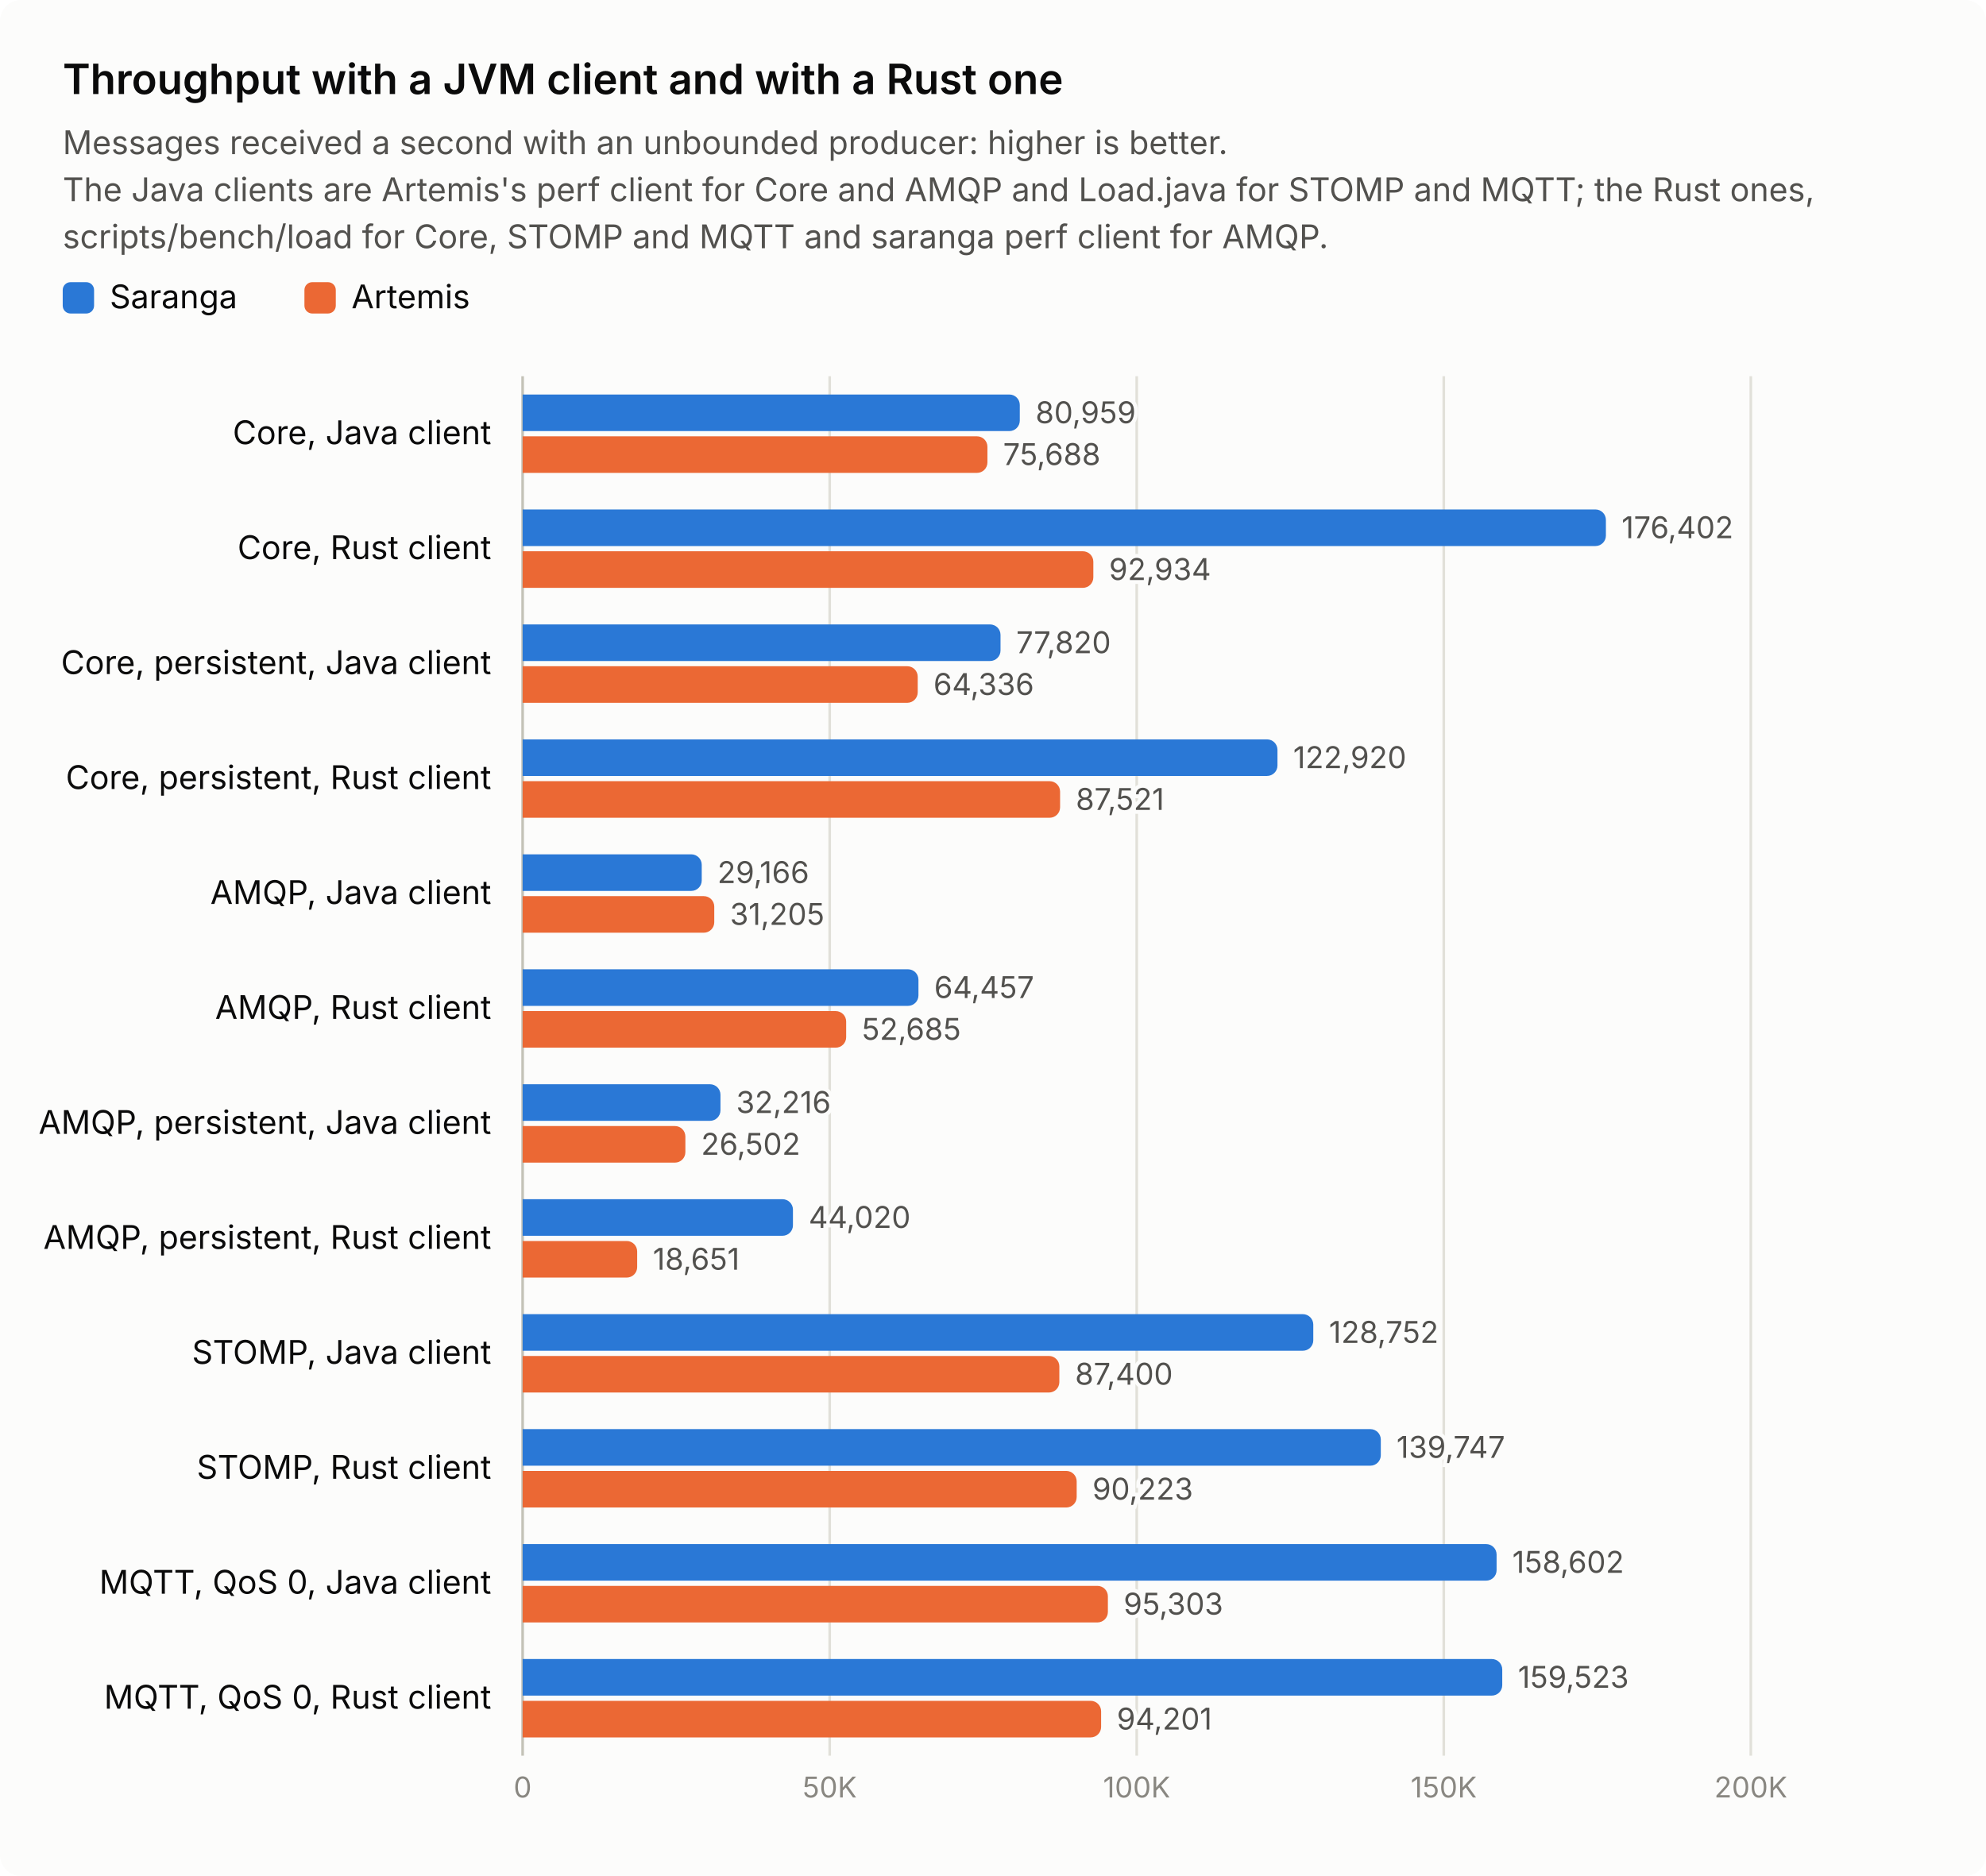
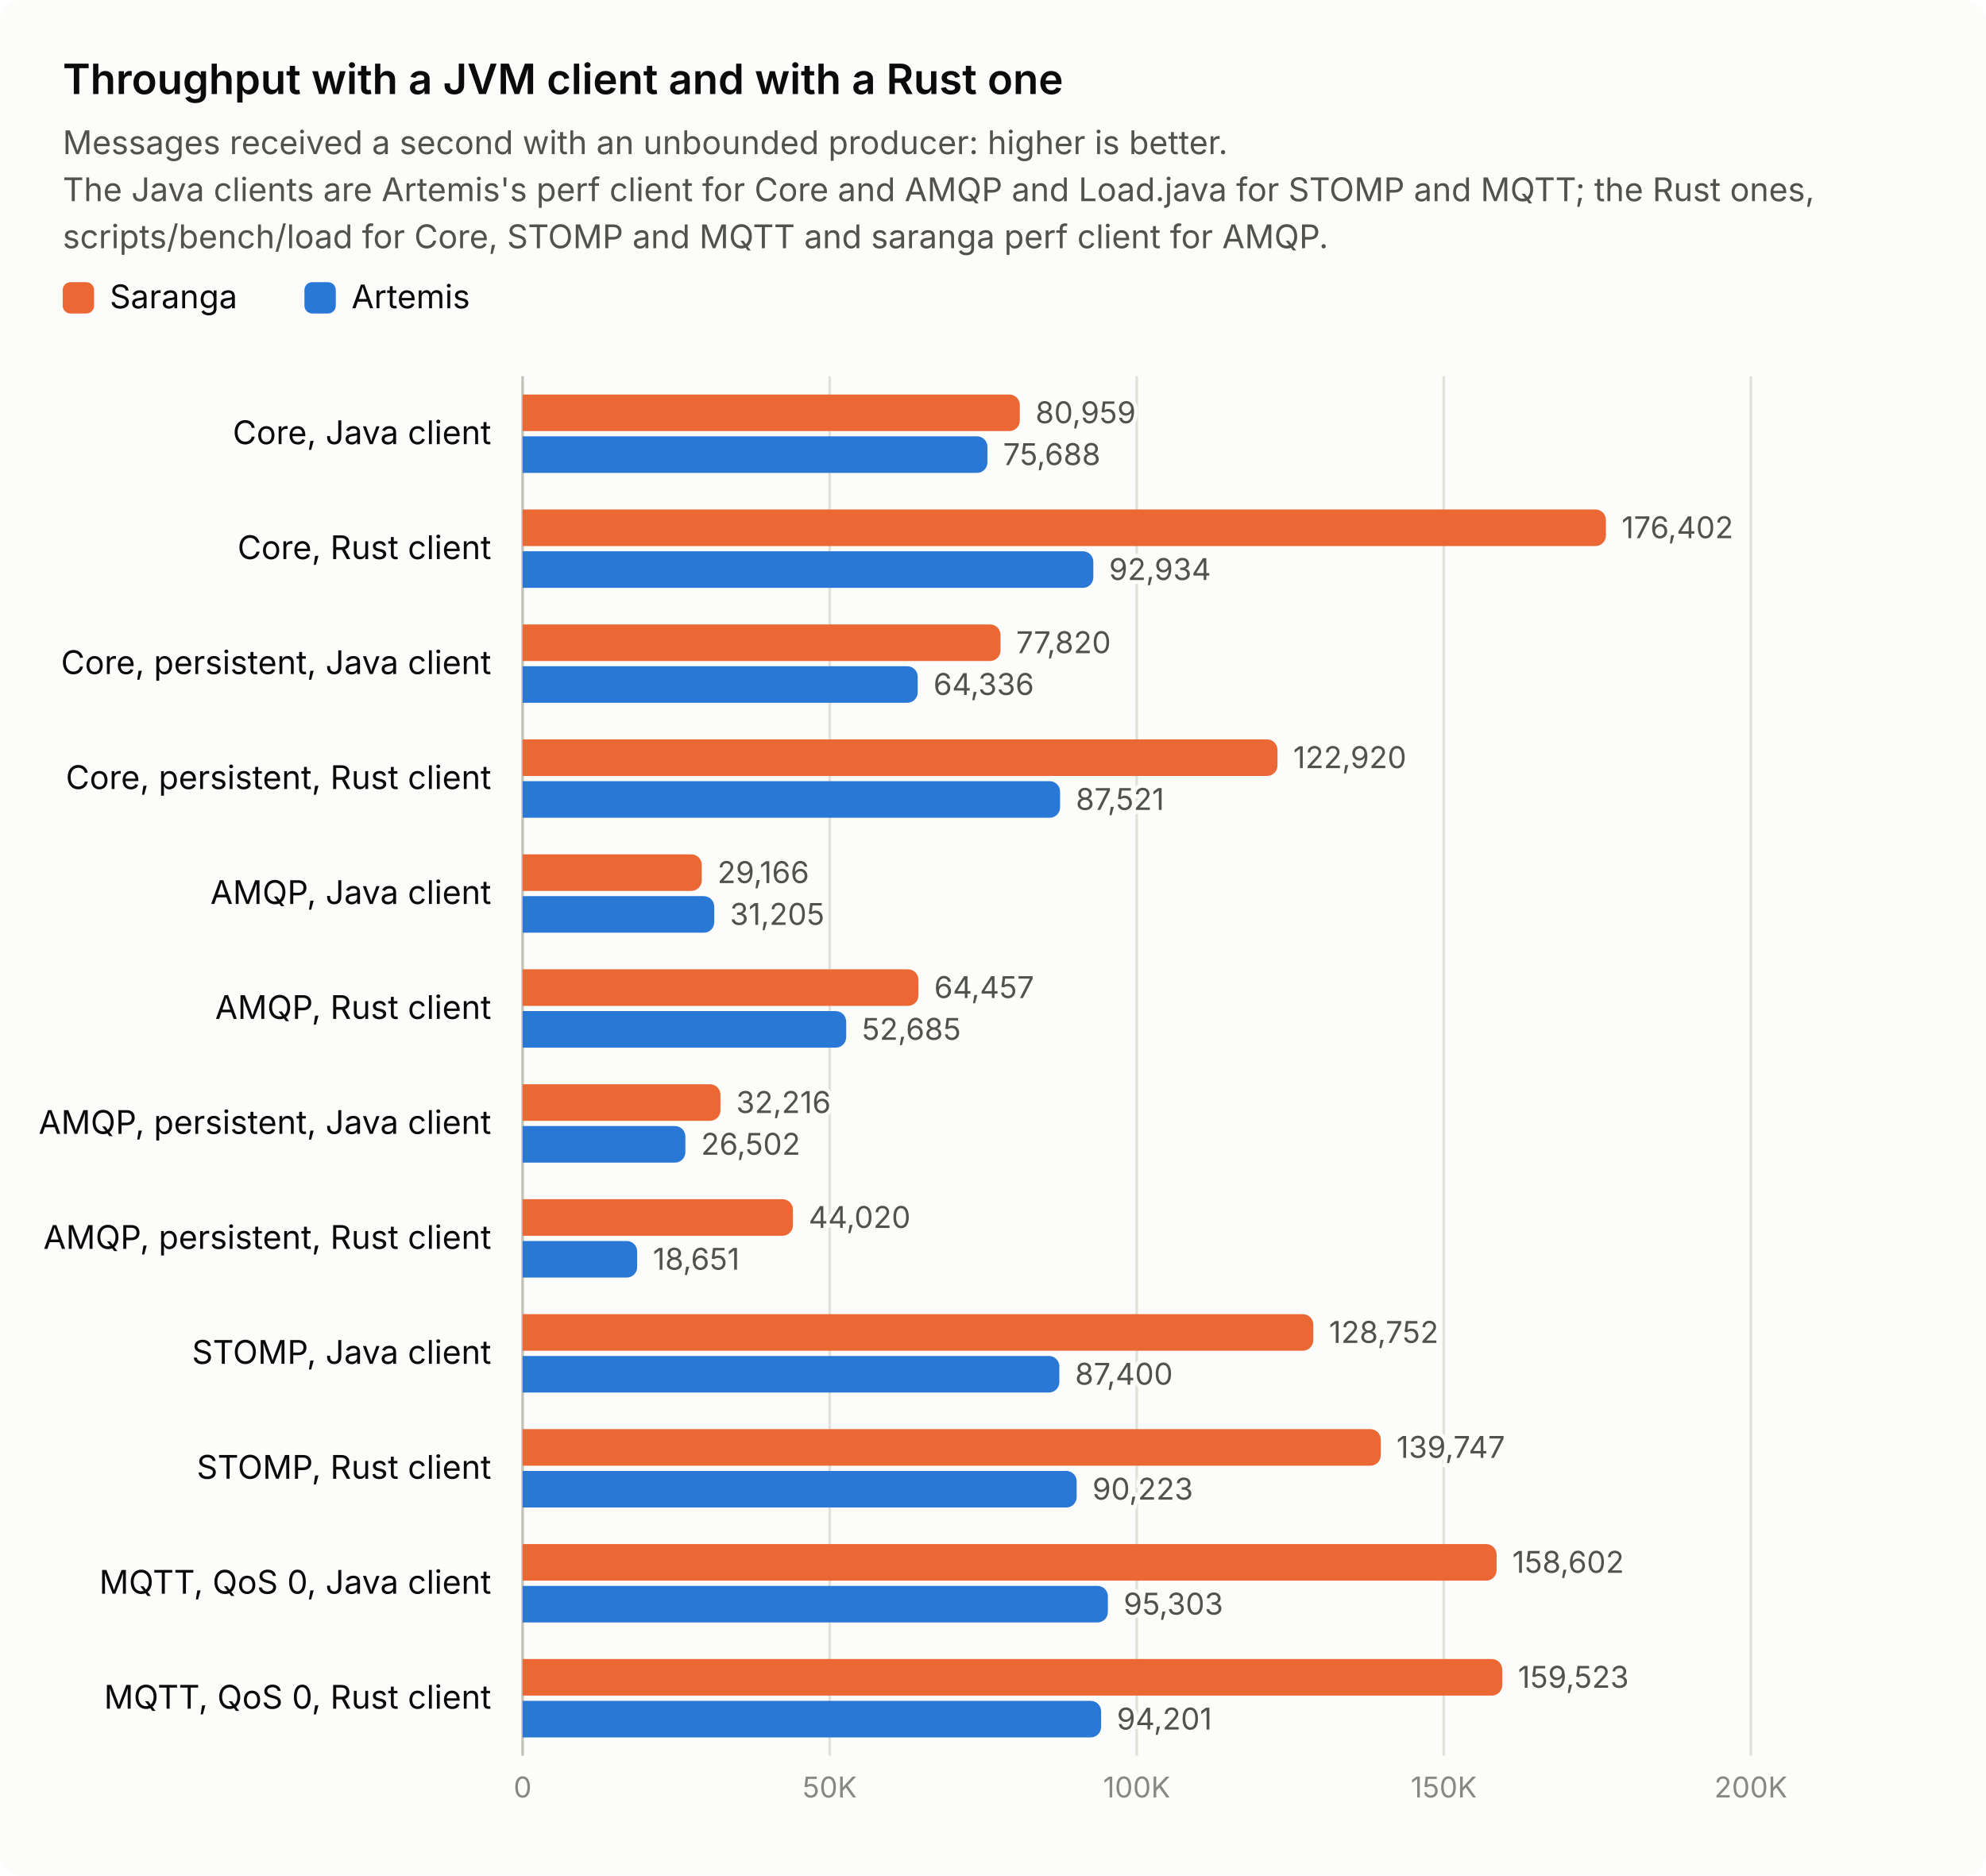
<svg xmlns="http://www.w3.org/2000/svg" width="760" height="718" viewBox="0 0 760 718" role="img" aria-labelledby="title desc" font-family="system-ui, -apple-system, &quot;Segoe UI&quot;, sans-serif">
  <rect width="760" height="718" rx="8" fill="#fcfcfb" />
  <text x="24" y="36" font-size="16" font-weight="600" fill="#0b0b0b">Throughput with a JVM client and with a Rust one</text>
  <text x="24" y="59" font-size="12.5" fill="#52514e">Messages received a second with an unbounded producer: higher is better.</text>
  <text x="24" y="77" font-size="12.5" fill="#52514e">The Java clients are Artemis's perf client for Core and AMQP and Load.java for STOMP and MQTT; the Rust ones,</text>
  <text x="24" y="95" font-size="12.5" fill="#52514e">scripts/bench/load for Core, STOMP and MQTT and saranga perf client for AMQP.</text>
-   <rect x="24" y="108" width="12" height="12" rx="3" fill="#2a78d6" />
+   <rect x="24" y="108" width="12" height="12" rx="3" fill="#eb6834" />
  <text x="42" y="118" font-size="12.5" fill="#0b0b0b">Saranga</text>
-   <rect x="116.5" y="108" width="12" height="12" rx="3" fill="#eb6834" />
+   <rect x="116.5" y="108" width="12" height="12" rx="3" fill="#2a78d6" />
  <text x="134.5" y="118" font-size="12.5" fill="#0b0b0b">Artemis</text>
  <line x1="200" x2="200" y1="144" y2="672" stroke="#c3c2b7" stroke-width="1" />
  <text x="200" y="688" font-size="11" fill="#898781" text-anchor="middle" style="font-variant-numeric: tabular-nums">0</text>
  <line x1="317.5" x2="317.5" y1="144" y2="672" stroke="#e1e0d9" stroke-width="1" />
  <text x="317.5" y="688" font-size="11" fill="#898781" text-anchor="middle" style="font-variant-numeric: tabular-nums">50K</text>
  <line x1="435" x2="435" y1="144" y2="672" stroke="#e1e0d9" stroke-width="1" />
  <text x="435" y="688" font-size="11" fill="#898781" text-anchor="middle" style="font-variant-numeric: tabular-nums">100K</text>
  <line x1="552.5" x2="552.5" y1="144" y2="672" stroke="#e1e0d9" stroke-width="1" />
  <text x="552.5" y="688" font-size="11" fill="#898781" text-anchor="middle" style="font-variant-numeric: tabular-nums">150K</text>
  <line x1="670" x2="670" y1="144" y2="672" stroke="#e1e0d9" stroke-width="1" />
  <text x="670" y="688" font-size="11" fill="#898781" text-anchor="middle" style="font-variant-numeric: tabular-nums">200K</text>
  <text x="188" y="170" font-size="12.5" fill="#0b0b0b" text-anchor="end">Core, Java client</text>
-   <path d="M200 151h186.254a4 4 0 0 1 4 4v6a4 4 0 0 1 -4 4h-186.254z" fill="#2a78d6" />
+   <path d="M200 151h186.254a4 4 0 0 1 4 4v6a4 4 0 0 1 -4 4h-186.254z" fill="#eb6834" />
  <text x="396.254" y="162" font-size="11.5" fill="#52514e" stroke="#fcfcfb" stroke-width="3" paint-order="stroke" style="font-variant-numeric: tabular-nums">80,959</text>
-   <path d="M200 167h173.867a4 4 0 0 1 4 4v6a4 4 0 0 1 -4 4h-173.867z" fill="#eb6834" />
+   <path d="M200 167h173.867a4 4 0 0 1 4 4v6a4 4 0 0 1 -4 4h-173.867z" fill="#2a78d6" />
  <text x="383.867" y="178" font-size="11.5" fill="#52514e" stroke="#fcfcfb" stroke-width="3" paint-order="stroke" style="font-variant-numeric: tabular-nums">75,688</text>
  <text x="188" y="214" font-size="12.5" fill="#0b0b0b" text-anchor="end">Core, Rust client</text>
-   <path d="M200 195h410.545a4 4 0 0 1 4 4v6a4 4 0 0 1 -4 4h-410.545z" fill="#2a78d6" />
+   <path d="M200 195h410.545a4 4 0 0 1 4 4v6a4 4 0 0 1 -4 4h-410.545z" fill="#eb6834" />
  <text x="620.545" y="206" font-size="11.5" fill="#52514e" stroke="#fcfcfb" stroke-width="3" paint-order="stroke" style="font-variant-numeric: tabular-nums">176,402</text>
-   <path d="M200 211h214.395a4 4 0 0 1 4 4v6a4 4 0 0 1 -4 4h-214.395z" fill="#eb6834" />
+   <path d="M200 211h214.395a4 4 0 0 1 4 4v6a4 4 0 0 1 -4 4h-214.395z" fill="#2a78d6" />
  <text x="424.395" y="222" font-size="11.5" fill="#52514e" stroke="#fcfcfb" stroke-width="3" paint-order="stroke" style="font-variant-numeric: tabular-nums">92,934</text>
  <text x="188" y="258" font-size="12.5" fill="#0b0b0b" text-anchor="end">Core, persistent, Java client</text>
-   <path d="M200 239h178.877a4 4 0 0 1 4 4v6a4 4 0 0 1 -4 4h-178.877z" fill="#2a78d6" />
+   <path d="M200 239h178.877a4 4 0 0 1 4 4v6a4 4 0 0 1 -4 4h-178.877z" fill="#eb6834" />
  <text x="388.877" y="250" font-size="11.5" fill="#52514e" stroke="#fcfcfb" stroke-width="3" paint-order="stroke" style="font-variant-numeric: tabular-nums">77,820</text>
-   <path d="M200 255h147.19a4 4 0 0 1 4 4v6a4 4 0 0 1 -4 4h-147.19z" fill="#eb6834" />
+   <path d="M200 255h147.19a4 4 0 0 1 4 4v6a4 4 0 0 1 -4 4h-147.19z" fill="#2a78d6" />
  <text x="357.19" y="266" font-size="11.5" fill="#52514e" stroke="#fcfcfb" stroke-width="3" paint-order="stroke" style="font-variant-numeric: tabular-nums">64,336</text>
  <text x="188" y="302" font-size="12.5" fill="#0b0b0b" text-anchor="end">Core, persistent, Rust client</text>
-   <path d="M200 283h284.862a4 4 0 0 1 4 4v6a4 4 0 0 1 -4 4h-284.862z" fill="#2a78d6" />
+   <path d="M200 283h284.862a4 4 0 0 1 4 4v6a4 4 0 0 1 -4 4h-284.862z" fill="#eb6834" />
  <text x="494.862" y="294" font-size="11.5" fill="#52514e" stroke="#fcfcfb" stroke-width="3" paint-order="stroke" style="font-variant-numeric: tabular-nums">122,920</text>
-   <path d="M200 299h201.674a4 4 0 0 1 4 4v6a4 4 0 0 1 -4 4h-201.674z" fill="#eb6834" />
+   <path d="M200 299h201.674a4 4 0 0 1 4 4v6a4 4 0 0 1 -4 4h-201.674z" fill="#2a78d6" />
  <text x="411.674" y="310" font-size="11.5" fill="#52514e" stroke="#fcfcfb" stroke-width="3" paint-order="stroke" style="font-variant-numeric: tabular-nums">87,521</text>
  <text x="188" y="346" font-size="12.5" fill="#0b0b0b" text-anchor="end">AMQP, Java client</text>
-   <path d="M200 327h64.54a4 4 0 0 1 4 4v6a4 4 0 0 1 -4 4h-64.54z" fill="#2a78d6" />
+   <path d="M200 327h64.54a4 4 0 0 1 4 4v6a4 4 0 0 1 -4 4h-64.54z" fill="#eb6834" />
  <text x="274.54" y="338" font-size="11.5" fill="#52514e" stroke="#fcfcfb" stroke-width="3" paint-order="stroke" style="font-variant-numeric: tabular-nums">29,166</text>
-   <path d="M200 343h69.332a4 4 0 0 1 4 4v6a4 4 0 0 1 -4 4h-69.332z" fill="#eb6834" />
+   <path d="M200 343h69.332a4 4 0 0 1 4 4v6a4 4 0 0 1 -4 4h-69.332z" fill="#2a78d6" />
  <text x="279.332" y="354" font-size="11.5" fill="#52514e" stroke="#fcfcfb" stroke-width="3" paint-order="stroke" style="font-variant-numeric: tabular-nums">31,205</text>
  <text x="188" y="390" font-size="12.5" fill="#0b0b0b" text-anchor="end">AMQP, Rust client</text>
-   <path d="M200 371h147.474a4 4 0 0 1 4 4v6a4 4 0 0 1 -4 4h-147.474z" fill="#2a78d6" />
+   <path d="M200 371h147.474a4 4 0 0 1 4 4v6a4 4 0 0 1 -4 4h-147.474z" fill="#eb6834" />
  <text x="357.474" y="382" font-size="11.5" fill="#52514e" stroke="#fcfcfb" stroke-width="3" paint-order="stroke" style="font-variant-numeric: tabular-nums">64,457</text>
-   <path d="M200 387h119.81a4 4 0 0 1 4 4v6a4 4 0 0 1 -4 4h-119.81z" fill="#eb6834" />
+   <path d="M200 387h119.81a4 4 0 0 1 4 4v6a4 4 0 0 1 -4 4h-119.81z" fill="#2a78d6" />
  <text x="329.81" y="398" font-size="11.5" fill="#52514e" stroke="#fcfcfb" stroke-width="3" paint-order="stroke" style="font-variant-numeric: tabular-nums">52,685</text>
  <text x="188" y="434" font-size="12.5" fill="#0b0b0b" text-anchor="end">AMQP, persistent, Java client</text>
-   <path d="M200 415h71.708a4 4 0 0 1 4 4v6a4 4 0 0 1 -4 4h-71.708z" fill="#2a78d6" />
+   <path d="M200 415h71.708a4 4 0 0 1 4 4v6a4 4 0 0 1 -4 4h-71.708z" fill="#eb6834" />
  <text x="281.708" y="426" font-size="11.5" fill="#52514e" stroke="#fcfcfb" stroke-width="3" paint-order="stroke" style="font-variant-numeric: tabular-nums">32,216</text>
-   <path d="M200 431h58.28a4 4 0 0 1 4 4v6a4 4 0 0 1 -4 4h-58.28z" fill="#eb6834" />
+   <path d="M200 431h58.28a4 4 0 0 1 4 4v6a4 4 0 0 1 -4 4h-58.28z" fill="#2a78d6" />
  <text x="268.28" y="442" font-size="11.5" fill="#52514e" stroke="#fcfcfb" stroke-width="3" paint-order="stroke" style="font-variant-numeric: tabular-nums">26,502</text>
  <text x="188" y="478" font-size="12.5" fill="#0b0b0b" text-anchor="end">AMQP, persistent, Rust client</text>
-   <path d="M200 459h99.447a4 4 0 0 1 4 4v6a4 4 0 0 1 -4 4h-99.447z" fill="#2a78d6" />
+   <path d="M200 459h99.447a4 4 0 0 1 4 4v6a4 4 0 0 1 -4 4h-99.447z" fill="#eb6834" />
  <text x="309.447" y="470" font-size="11.5" fill="#52514e" stroke="#fcfcfb" stroke-width="3" paint-order="stroke" style="font-variant-numeric: tabular-nums">44,020</text>
-   <path d="M200 475h39.83a4 4 0 0 1 4 4v6a4 4 0 0 1 -4 4h-39.83z" fill="#eb6834" />
+   <path d="M200 475h39.83a4 4 0 0 1 4 4v6a4 4 0 0 1 -4 4h-39.83z" fill="#2a78d6" />
  <text x="249.83" y="486" font-size="11.5" fill="#52514e" stroke="#fcfcfb" stroke-width="3" paint-order="stroke" style="font-variant-numeric: tabular-nums">18,651</text>
  <text x="188" y="522" font-size="12.5" fill="#0b0b0b" text-anchor="end">STOMP, Java client</text>
-   <path d="M200 503h298.567a4 4 0 0 1 4 4v6a4 4 0 0 1 -4 4h-298.567z" fill="#2a78d6" />
+   <path d="M200 503h298.567a4 4 0 0 1 4 4v6a4 4 0 0 1 -4 4h-298.567z" fill="#eb6834" />
  <text x="508.567" y="514" font-size="11.5" fill="#52514e" stroke="#fcfcfb" stroke-width="3" paint-order="stroke" style="font-variant-numeric: tabular-nums">128,752</text>
-   <path d="M200 519h201.39a4 4 0 0 1 4 4v6a4 4 0 0 1 -4 4h-201.39z" fill="#eb6834" />
+   <path d="M200 519h201.39a4 4 0 0 1 4 4v6a4 4 0 0 1 -4 4h-201.39z" fill="#2a78d6" />
  <text x="411.39" y="530" font-size="11.5" fill="#52514e" stroke="#fcfcfb" stroke-width="3" paint-order="stroke" style="font-variant-numeric: tabular-nums">87,400</text>
  <text x="188" y="566" font-size="12.5" fill="#0b0b0b" text-anchor="end">STOMP, Rust client</text>
-   <path d="M200 547h324.405a4 4 0 0 1 4 4v6a4 4 0 0 1 -4 4h-324.405z" fill="#2a78d6" />
+   <path d="M200 547h324.405a4 4 0 0 1 4 4v6a4 4 0 0 1 -4 4h-324.405z" fill="#eb6834" />
  <text x="534.405" y="558" font-size="11.5" fill="#52514e" stroke="#fcfcfb" stroke-width="3" paint-order="stroke" style="font-variant-numeric: tabular-nums">139,747</text>
-   <path d="M200 563h208.024a4 4 0 0 1 4 4v6a4 4 0 0 1 -4 4h-208.024z" fill="#eb6834" />
+   <path d="M200 563h208.024a4 4 0 0 1 4 4v6a4 4 0 0 1 -4 4h-208.024z" fill="#2a78d6" />
  <text x="418.024" y="574" font-size="11.5" fill="#52514e" stroke="#fcfcfb" stroke-width="3" paint-order="stroke" style="font-variant-numeric: tabular-nums">90,223</text>
  <text x="188" y="610" font-size="12.5" fill="#0b0b0b" text-anchor="end">MQTT, QoS 0, Java client</text>
-   <path d="M200 591h368.715a4 4 0 0 1 4 4v6a4 4 0 0 1 -4 4h-368.715z" fill="#2a78d6" />
+   <path d="M200 591h368.715a4 4 0 0 1 4 4v6a4 4 0 0 1 -4 4h-368.715z" fill="#eb6834" />
  <text x="578.715" y="602" font-size="11.5" fill="#52514e" stroke="#fcfcfb" stroke-width="3" paint-order="stroke" style="font-variant-numeric: tabular-nums">158,602</text>
-   <path d="M200 607h219.962a4 4 0 0 1 4 4v6a4 4 0 0 1 -4 4h-219.962z" fill="#eb6834" />
+   <path d="M200 607h219.962a4 4 0 0 1 4 4v6a4 4 0 0 1 -4 4h-219.962z" fill="#2a78d6" />
  <text x="429.962" y="618" font-size="11.5" fill="#52514e" stroke="#fcfcfb" stroke-width="3" paint-order="stroke" style="font-variant-numeric: tabular-nums">95,303</text>
  <text x="188" y="654" font-size="12.5" fill="#0b0b0b" text-anchor="end">MQTT, QoS 0, Rust client</text>
-   <path d="M200 635h370.879a4 4 0 0 1 4 4v6a4 4 0 0 1 -4 4h-370.879z" fill="#2a78d6" />
+   <path d="M200 635h370.879a4 4 0 0 1 4 4v6a4 4 0 0 1 -4 4h-370.879z" fill="#eb6834" />
  <text x="580.879" y="646" font-size="11.5" fill="#52514e" stroke="#fcfcfb" stroke-width="3" paint-order="stroke" style="font-variant-numeric: tabular-nums">159,523</text>
-   <path d="M200 651h217.372a4 4 0 0 1 4 4v6a4 4 0 0 1 -4 4h-217.372z" fill="#eb6834" />
+   <path d="M200 651h217.372a4 4 0 0 1 4 4v6a4 4 0 0 1 -4 4h-217.372z" fill="#2a78d6" />
  <text x="427.372" y="662" font-size="11.5" fill="#52514e" stroke="#fcfcfb" stroke-width="3" paint-order="stroke" style="font-variant-numeric: tabular-nums">94,201</text>
</svg>
